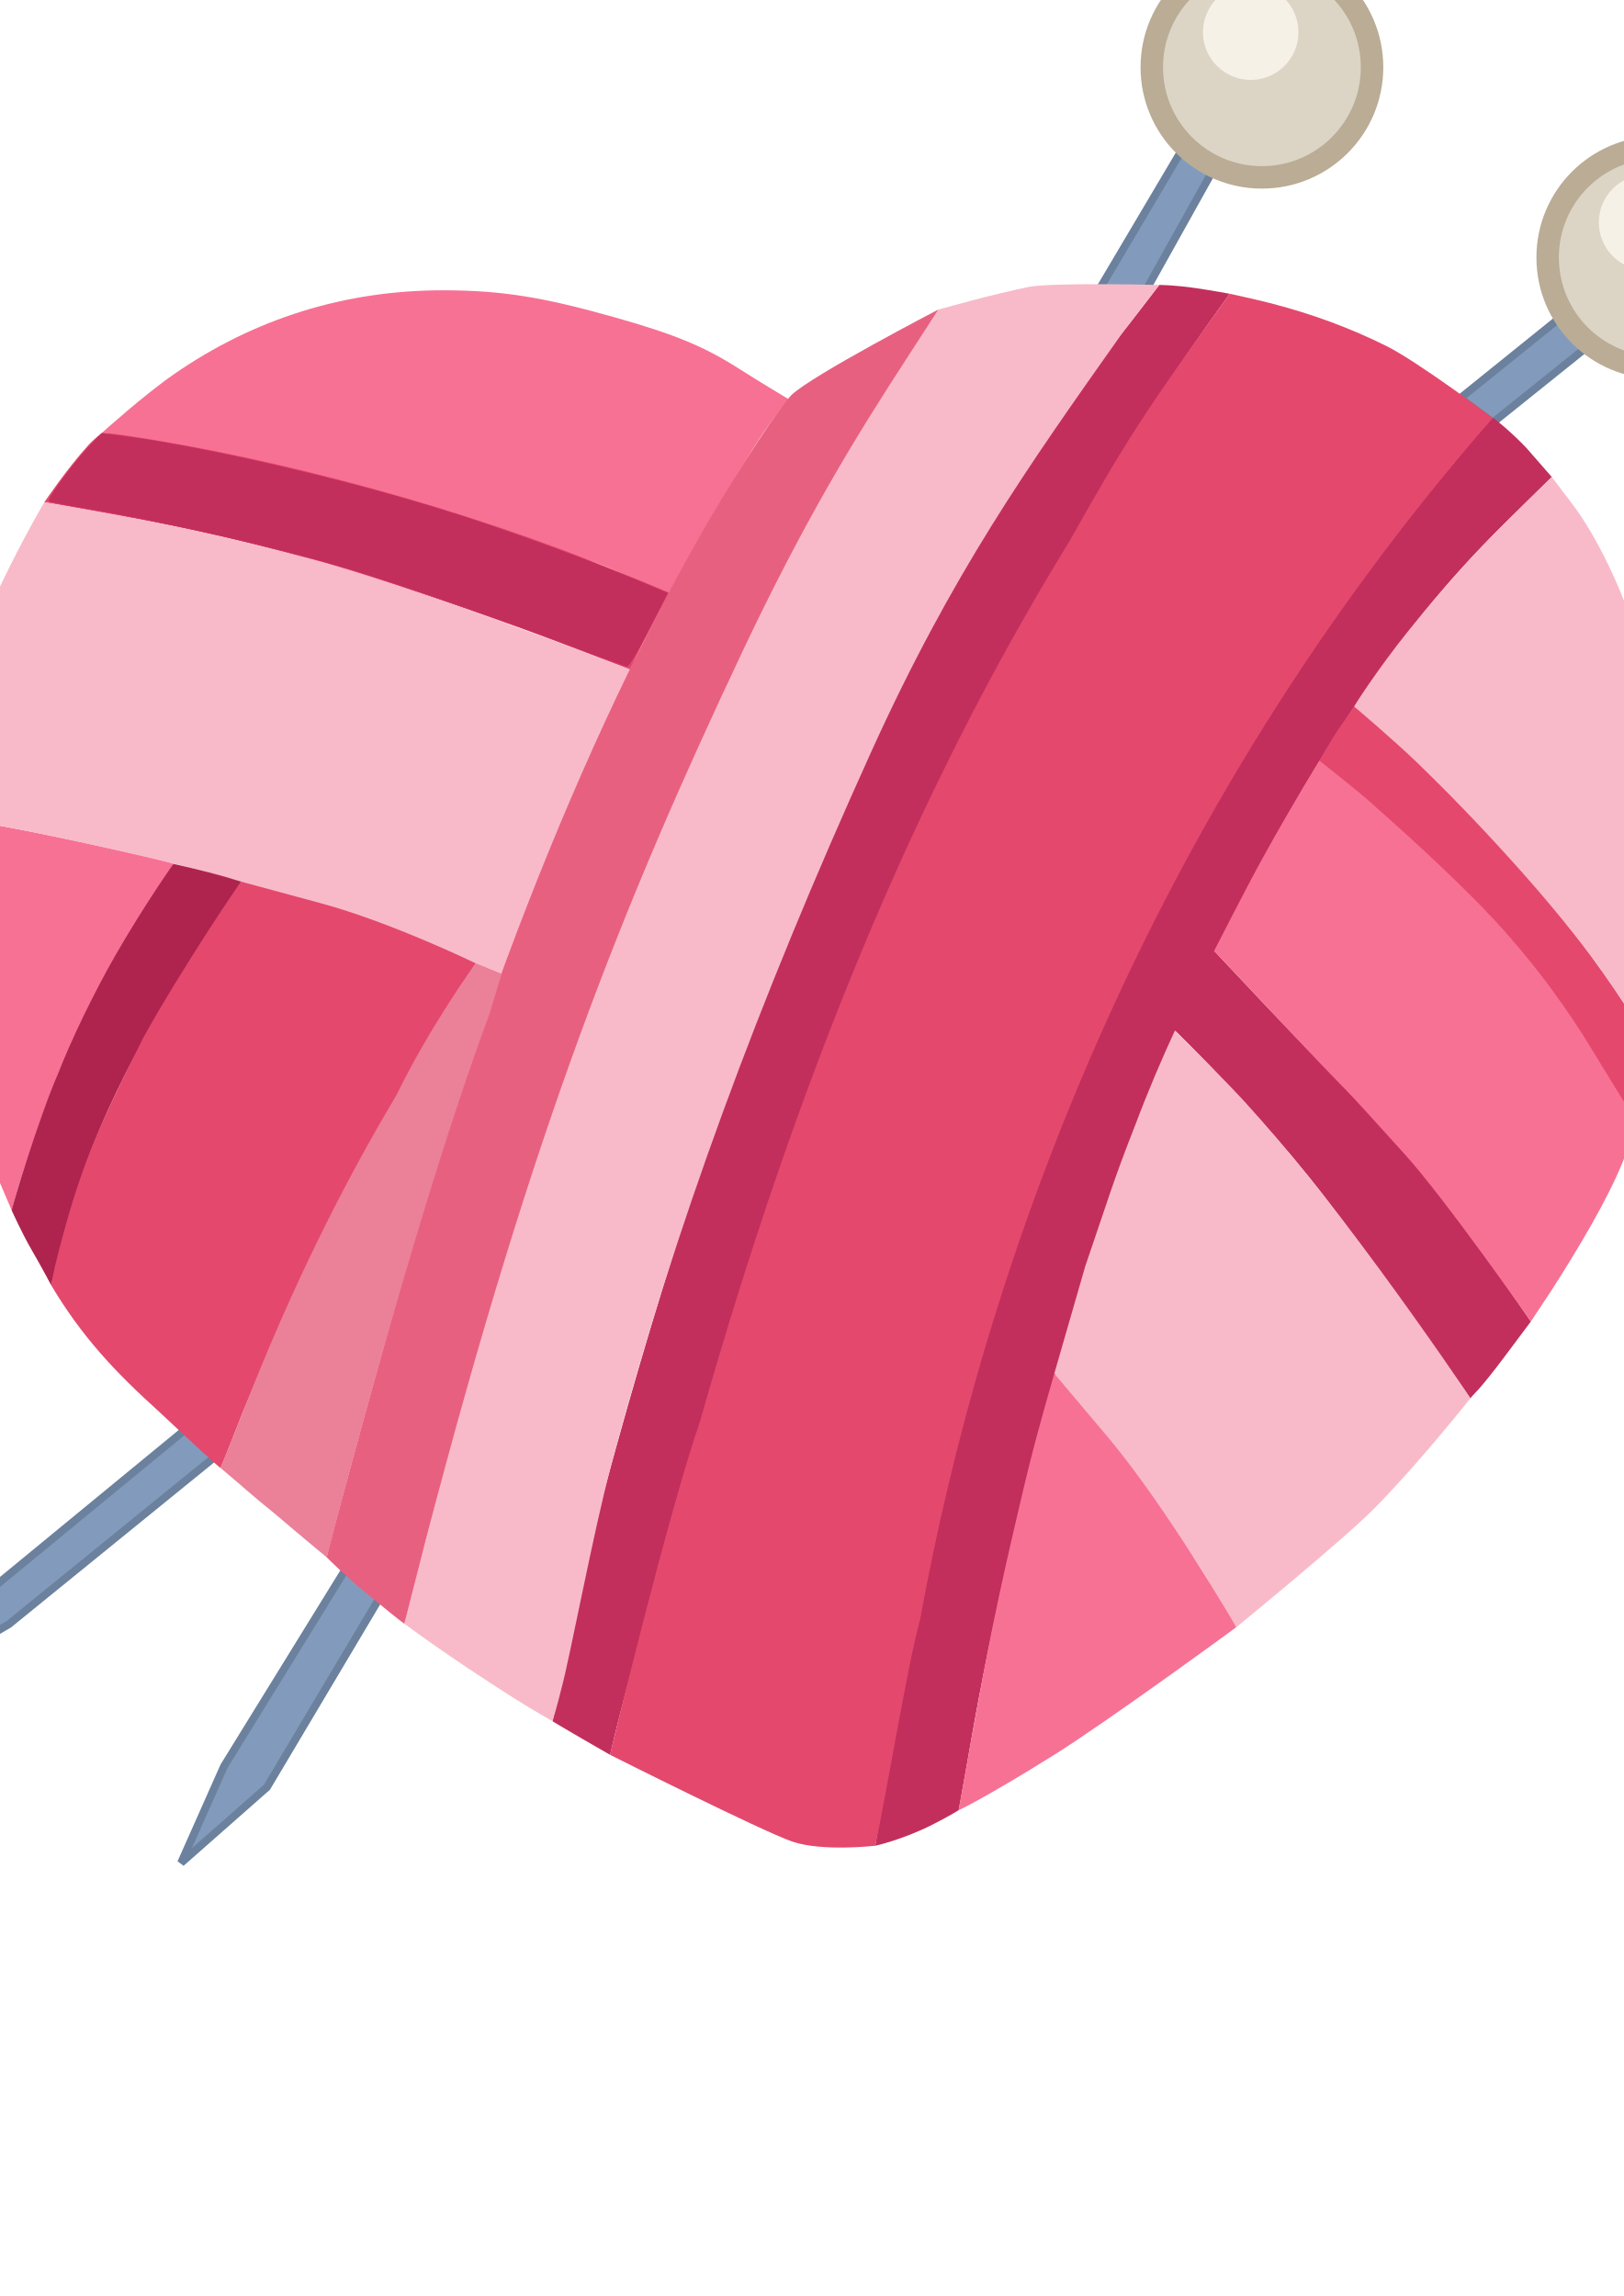
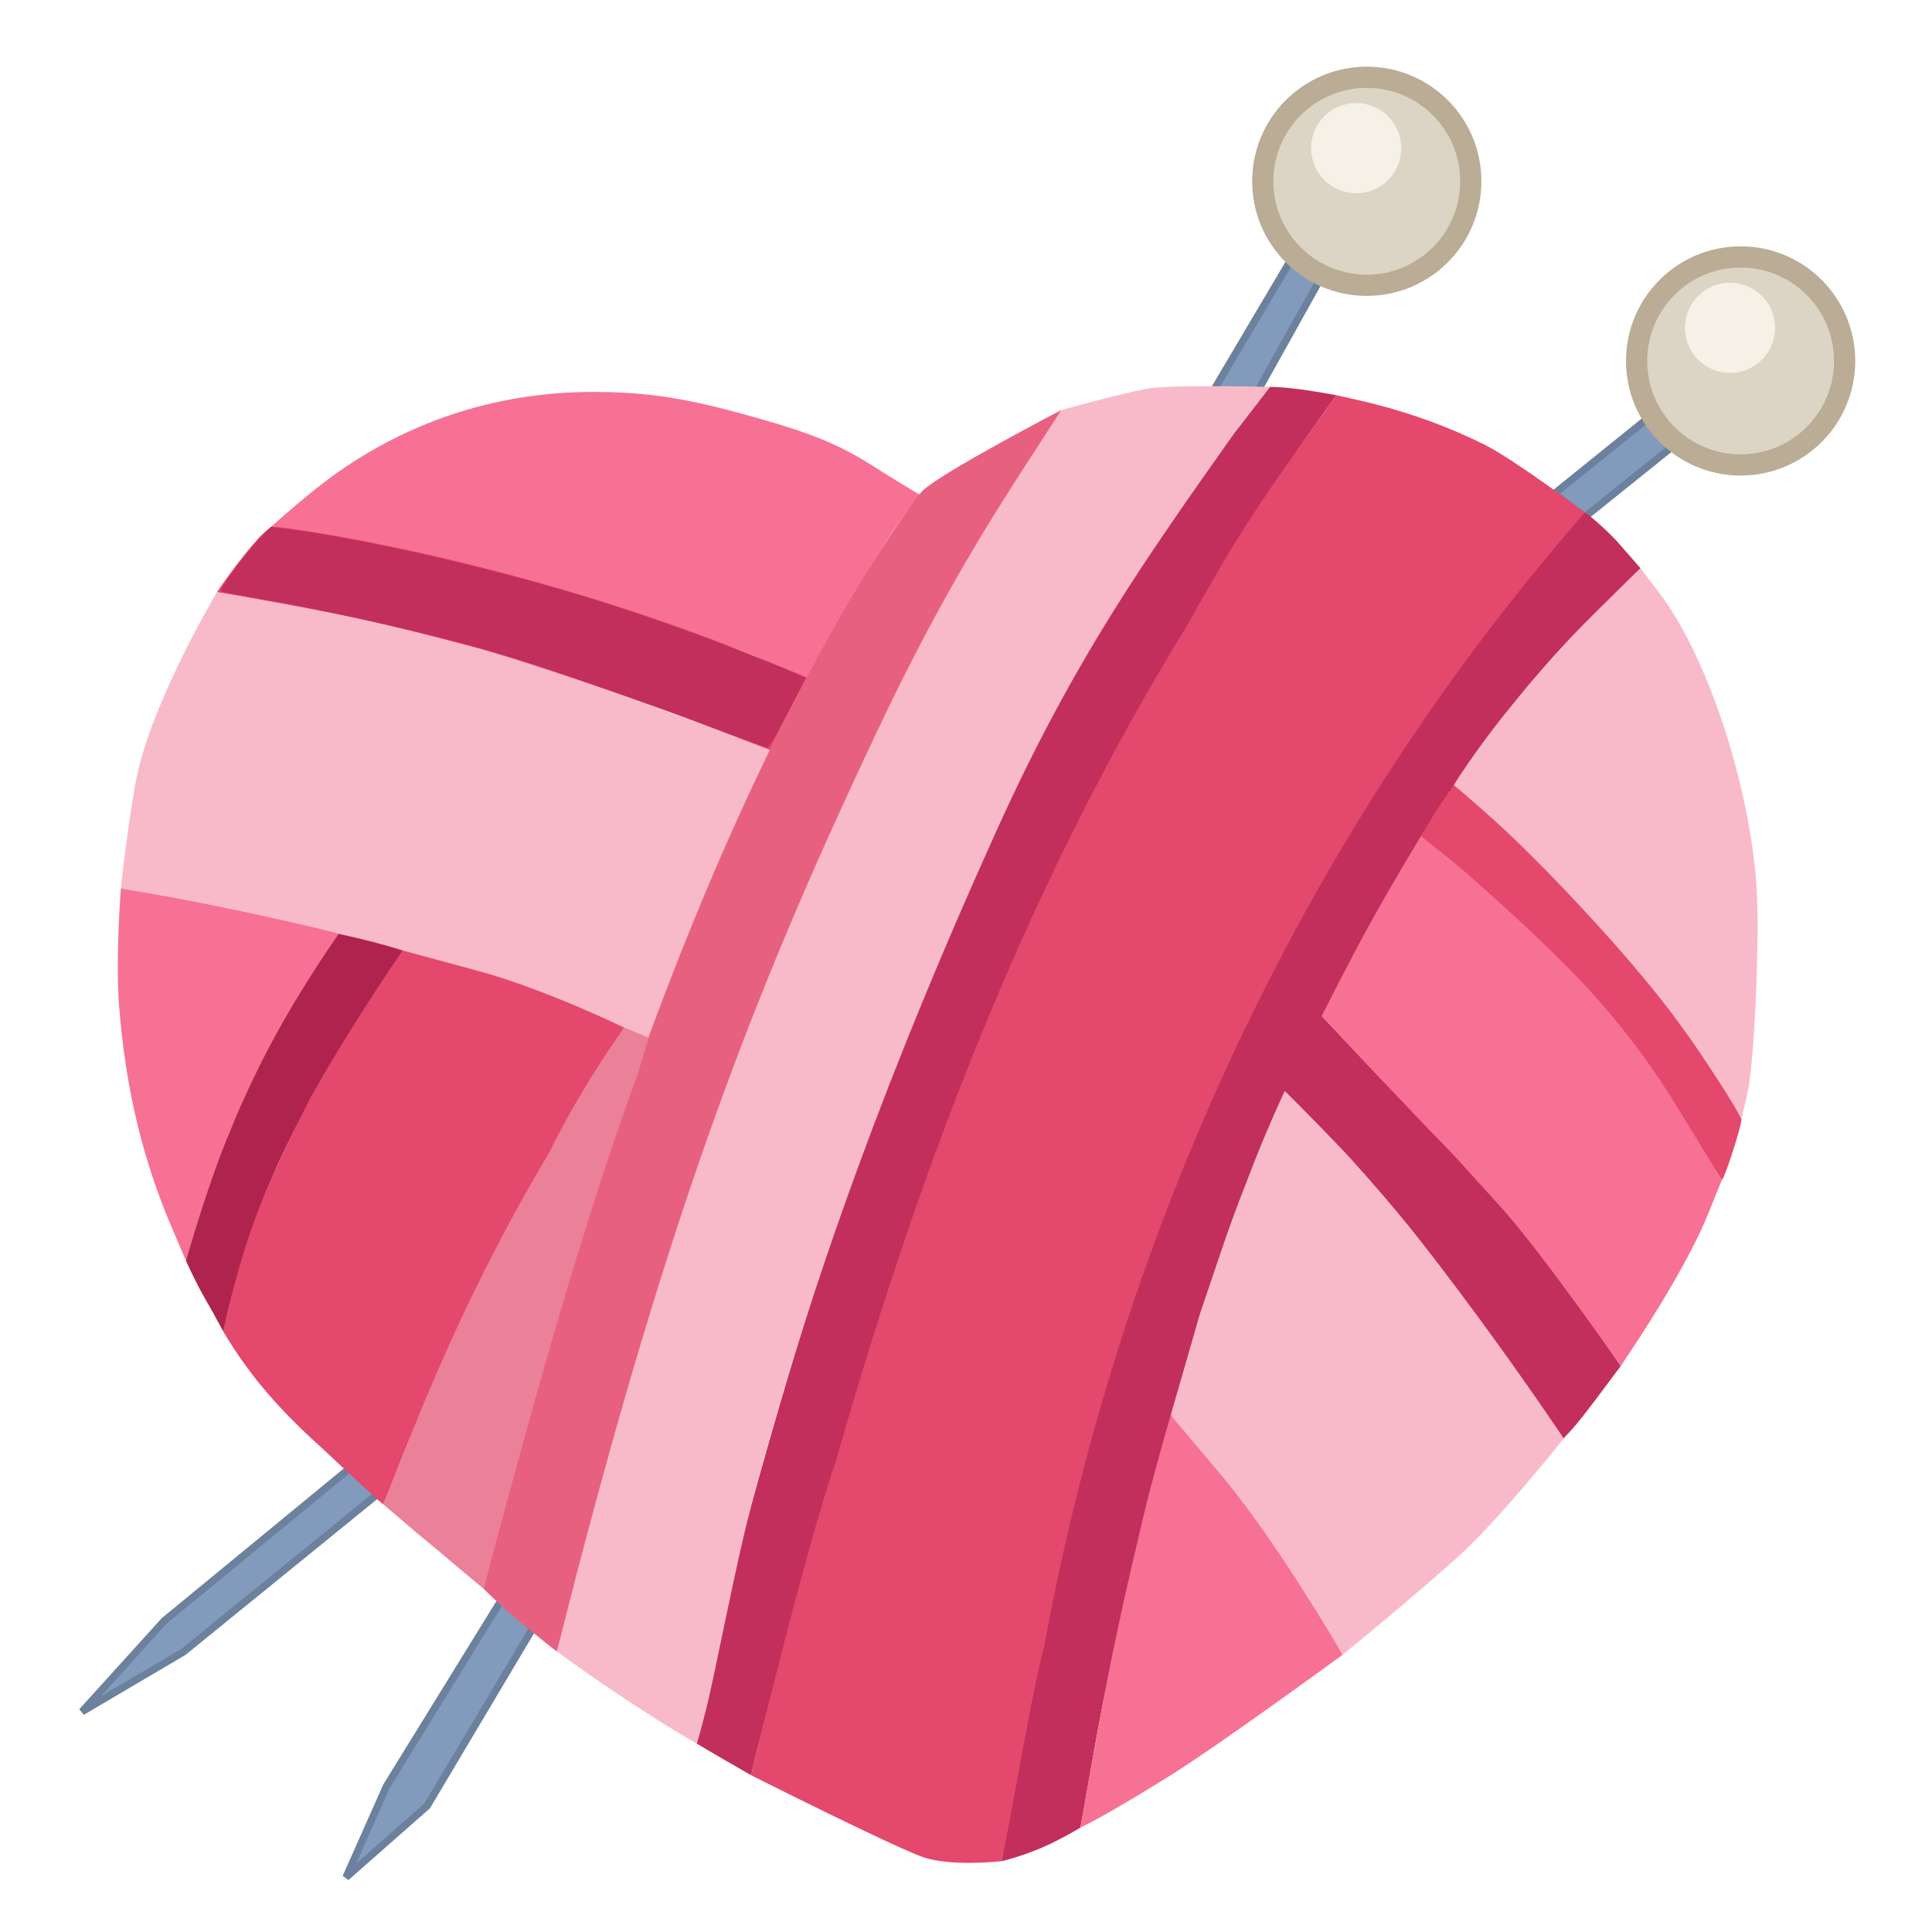
- <svg xmlns="http://www.w3.org/2000/svg" width="210mm" height="297mm" viewBox="0 0 210 297" version="1.1" id="svg8">
+ <svg xmlns="http://www.w3.org/2000/svg" width="1000" height="1000" viewBox="0 0 264.583 264.583" version="1.1" id="svg8">
  <defs id="defs2">
    </defs>
-   <g id="layer2" style="display:inline;opacity:1">
-     <g id="g1046" transform="translate(419.1,-2.38125)">
+   <g id="layer2" style="display:inline;opacity:1" transform="translate(0,-32.41667)">
+     <g id="g1046" transform="translate(443.0691,46.15973)">
      <path id="path985" d="m -395.684,243.356 5.556,-12.502 15.875,-25.731 4.432,3.638 -14.751,24.805 z" style="display:inline;opacity:1;fill:#829bbc;fill-opacity:1;stroke:#6b819d;stroke-width:1;stroke-linecap:butt;stroke-linejoin:miter;stroke-miterlimit:4;stroke-dasharray:none;stroke-opacity:1" />
      <path id="path981" d="m -431.847,220.668 11.272,-12.441 25.538,-21.001 3.789,3.555 -26.707,21.702 z" style="display:inline;opacity:1;fill:#829bbc;fill-opacity:1;stroke:#6b819d;stroke-width:1;stroke-linecap:butt;stroke-linejoin:miter;stroke-miterlimit:4;stroke-dasharray:none;stroke-opacity:1" />
      <path id="path966" d="m -230.247,53.901 12.689,-10.232 3.357,3.879 -11.821,9.491 z" style="fill:#829bbc;fill-opacity:1;stroke:#6b819d;stroke-width:1;stroke-linecap:butt;stroke-linejoin:miter;stroke-miterlimit:4;stroke-dasharray:none;stroke-opacity:1" />
      <path id="path969" d="m -276.886,39.759 10.649,-17.992 3.969,2.712 -8.599,15.412 z" style="fill:#829bbc;fill-opacity:1;stroke:#6b819d;stroke-width:1;stroke-linecap:butt;stroke-linejoin:miter;stroke-miterlimit:4;stroke-dasharray:none;stroke-opacity:1" />
      <path id="path956" d="m -338.661,76.566 c -4.926,-2.309 -17.787,-6.179 -25.838,-8.572 -10.462,-3.11 -21.139,-6.281 -31.655,-8.106 -4.759,-0.826 -9.713,-1.558 -9.713,-1.558 0,0 5.343,-4.829 9.291,-7.562 10.392,-7.196 22.152,-10.852 34.855,-10.835 7.42,0.01 12.745,0.85 22.073,3.483 7.869,2.221 11.684,3.805 16.292,6.763 2.435,1.563 6.268,3.845 6.268,3.845 0,0 -2.037,2.298 -4.681,6.475 -2.085,3.294 -5.4,8.883 -7.366,12.42 -1.966,3.537 -3.365,6.092 -3.365,6.092 0,0 -4.632,-1.728 -6.16,-2.445 z" style="opacity:1;fill:#f77194;fill-opacity:1;fill-rule:evenodd;stroke:none;stroke-width:0.513" />
      <path id="path960" d="m -419.305,154.923 c -4.179,-9.606 -6.577,-19.559 -7.458,-30.947 -0.501,-6.473 0.247,-16.081 0.247,-16.081 0,0 6.004,0.976 12.726,2.336 7.963,1.611 16.872,3.664 17.121,3.882 0.065,0.057 -0.717,1.469 -2.304,3.65 -5.63,9.715 -11.182,18.601 -15.162,30.319 -1.636,4.815 -2.744,8.035 -3.439,10.897 z" style="opacity:1;fill:#f77194;fill-opacity:1;fill-rule:evenodd;stroke:none;stroke-width:0.51" />
      <path transform="scale(0.2645833)" id="path962" d="m -1299.45,859.059 c -6.465,-3.726 -14.471,-8.519 -14.471,-8.519 14.197,-71.748 22.37,-102.582 31.507,-135.425 55.281,-198.697 133.075,-402.682 245.232,-541.216 6.487,-8.013 19.872,-25.58 19.872,-25.58 0,0 6.722,-0.071 17.982,1.562 7.715,1.119 16.455,2.745 16.455,2.745 0,0 -21.385,29.539 -26.881,38.643 -95.769,158.64 -169.736,312.741 -229.925,507.851 -17.186,66.795 -33.821,114.562 -46.096,167.828 z" style="opacity:1;fill:#c22f5c;fill-opacity:1;fill-rule:evenodd;stroke:none;stroke-width:1.888" />
      <path transform="scale(0.2645833)" id="path964" d="m -1156.162,911.386 c 0,0 10.01,-60.577 19.057,-105.397 44.008,-218.019 120.858,-392.124 222.077,-519.344 16.066,-20.193 59.094,-73.334 60.762,-73.334 0.643,0 10.093,7.925 16.522,14.813 l 12.287,14.07 -22.64,22.287 c -64.6,63.593 -103.104,134.201 -142.234,209.591 -55.115,106.186 -99.148,270.945 -119.411,388.366 -2.325,13.475 -5.633,31.572 -5.633,31.572 0,0 -4.892,3.06 -12.862,7.083 -14.694,7.417 -27.924,10.293 -27.924,10.293 z" style="opacity:1;fill:#c22f5c;fill-opacity:1;fill-rule:evenodd;stroke:none;stroke-width:1.888" />
      <path transform="scale(0.2645833)" id="path968" d="m -865.268,692.652 c 0,0 -52.888,-75.935 -78.727,-108.047 -21.131,-26.175 -44.26,-50.559 -65.664,-71.826 l 9.939,-21.266 9.234,-17.629 24.444,25.981 c 34.402,36.565 66.395,66.017 98.497,109.479 6.995,9.471 31.86,45.762 31.86,45.762 0,0 -6.715,8.994 -13.212,17.649 -12.602,16.788 -14.625,17.559 -16.371,19.896 z" style="opacity:1;fill:#c22f5c;fill-opacity:1;fill-rule:evenodd;stroke:none;stroke-width:1.888" />
      <path id="path970" d="m -351.527,83.722 c -17.112,-6.127 -32.106,-11.11 -53.42,-14.865 -3.603,-0.635 -8.421,-1.509 -8.421,-1.509 0,0 2.917,-4.325 5.687,-7.375 0.753,-0.829 1.814,-1.643 1.814,-1.643 0,0 1.324,0.119 2.798,0.338 20.439,3.037 44.643,9.717 63.693,17.579 l 6.875,2.764 -2.579,4.854 c -1.383,2.601 -2.51,5.137 -2.511,5.137 0,0 -11.525,-4.416 -13.936,-5.279 z" style="opacity:1;fill:#e4486d;fill-opacity:1;fill-rule:evenodd;stroke:none;stroke-width:0.512" />
      <path transform="scale(0.2645833)" id="path972" d="m -1196.739,909.345 c -14.863,-5.103 -89.035,-42.397 -89.035,-42.397 0,-0.613 27.83,-116.263 44.036,-163.339 46.75,-164.305 103.934,-305.486 180.825,-430.532 26.671,-47.476 35.958,-62.229 78.041,-120.452 0,0 11.217,2.393 19.435,4.491 20.543,5.245 39.539,12.26 57.426,21.206 15.139,7.572 51.744,34.989 51.744,34.989 -171.537,196.204 -248.973,417.467 -279.913,587.218 -6.194,22.352 -16.752,87.011 -21.982,110.857 0,0 -25.897,2.999 -40.576,-2.042 z" style="opacity:1;fill:#e4486d;fill-opacity:1;fill-rule:evenodd;stroke:none;stroke-width:1.888" />
      <path transform="scale(0.2645833)" id="path974" d="m -1000.62,770.29 c -23.18,-34.257 -34.221,-49.219 -48.325,-66.192 l -19.675,-23.632 15.119,-52.406 c 11.194,-32.632 13.618,-41.596 24.423,-69 6.326,-16.802 12.859,-32.043 19.418,-46.28 6.701,6.593 27.589,27.645 34.827,35.693 20.772,23.096 38.324,44.613 64.812,80.566 23.275,31.592 45.013,63.635 44.752,63.613 0,0 -23.956,30.375 -46.204,53.099 -15.413,15.743 -68.231,58.821 -68.231,58.821 0,0 -13.492,-23.309 -20.917,-34.282 z" style="opacity:1;fill:#f8bac9;fill-opacity:1;fill-rule:evenodd;stroke:none;stroke-width:1.888" />
      <path id="path976" d="m -361.694,125.659 c -8.786,-3.687 -21.408,-7.977 -31.283,-10.631 -7.838,-2.107 -25.673,-5.954 -30.659,-6.614 -1.463,-0.193 -2.881,-0.519 -2.881,-0.519 0,0 1.253,-11.574 2.482,-16.585 2.489,-10.156 10.666,-23.962 10.666,-23.962 0,0 11.708,1.915 21.386,4.095 4.523,1.019 9.014,2.175 12.883,3.18 12.942,3.361 41.509,14.379 41.509,14.379 0,0 -2.4,4.908 -4.855,10.628 -2.456,5.719 -6.032,14.566 -7.946,19.658 -1.915,5.093 -3.708,9.253 -3.986,9.245 -0.277,-0.008 -3.569,-1.301 -7.316,-2.873 z" style="opacity:1;fill:#f8bac9;fill-opacity:1;fill-rule:evenodd;stroke:none;stroke-width:0.513" />
      <path transform="scale(0.2645833)" id="path978" d="m -1332.766,839.229 c -32.743,-20.723 -53.637,-36.438 -53.637,-36.438 0,0 9.726,-37.827 15.061,-58.594 31.568,-130.564 61.05,-213.422 92.593,-289.404 35.679,-85.944 77.108,-178.345 126.784,-253.906 l 26.664,-40.558 17.525,-4.734 c 8.178,-2.152 19.966,-4.958 26.196,-6.237 11.674,-2.396 64.271,-1.04 64.271,-1.04 0,0 -8.799,11.262 -18.511,24.106 -45.909,64.958 -82.749,116.802 -122.51,204.586 -54.702,120.773 -95.747,231.551 -126.757,347.67 -9.094,34.053 -20.428,95.476 -24.643,110.518 -1.553,6.557 -4.191,15.341 -4.191,15.341 0,0 -9.557,-5.433 -18.846,-11.312 z" style="opacity:1;fill:#f8bac9;fill-opacity:1;fill-rule:evenodd;stroke:none;stroke-width:1.888" />
      <path transform="scale(0.2645833)" id="path980" d="m -802.377,481.695 c -10.495,-14.701 -21.524,-28.011 -43.118,-51.623 -16.23,-17.746 -35.46,-39.147 -53.315,-55.232 -11.602,-10.452 -23.225,-20.415 -23.225,-20.415 -0.167,-0.178 11.599,-18.45 25.899,-36.267 11.048,-13.765 23.253,-28.325 37.24,-42.789 11.875,-12.28 33.437,-33.176 33.437,-33.176 l 9.708,12.77 c 25.11,33.028 46.365,98.601 50.233,150.435 1.832,24.552 -0.658,87.545 -4.214,106.593 l -3.502,15.525 c -13.48,-24.222 -20.582,-33.155 -29.145,-45.822 z" style="opacity:1;fill:#f8bac9;fill-opacity:1;fill-rule:evenodd;stroke:none;stroke-width:1.888" />
      <path transform="scale(0.2645833)" id="path982" d="m -1405.345,787.63 c -9.864,-8.091 -18.941,-17.251 -18.941,-17.251 -0.576,-0.346 32.257,-120.467 41.845,-151.724 44.049,-153.776 105.688,-298.302 169.078,-394.111 6.662,-10.136 13.978,-20.229 16.257,-22.427 10.05,-9.696 71.805,-41.788 71.805,-41.788 0,0 -5.297,8.29 -14.882,22.997 -25.748,39.507 -50.671,80.202 -81.132,144.725 -57.633,122.076 -101.624,231.192 -153.886,431.25 -5.891,22.843 -11.022,43.346 -11.175,43.502 -0.153,0.155 -9.105,-7.08 -18.969,-15.172 z" style="opacity:1;fill:#e86080;fill-opacity:1;fill-rule:evenodd;stroke:none;stroke-width:1.888" />
      <path transform="scale(0.2645833)" id="path984" d="m -1115.376,894.01 c 0,0 10.85,-61.936 16.341,-88.515 5.608,-27.145 7.943,-37.061 13.575,-61.092 5.91,-25.72 11.209,-44.427 16.841,-63.936 l 27.606,32.867 c 27.375,33.191 60.315,88.921 61.311,91.239 0,0 -63.09,46.23 -89.606,62.76 -34.444,21.473 -46.067,26.677 -46.067,26.677 z" style="opacity:1;fill:#f77194;fill-opacity:1;fill-rule:evenodd;stroke:none;stroke-width:1.888" />
      <path transform="scale(0.2645833)" id="path986" d="m -897.54,573.074 c -39.753,-43.905 -14.445,-15.94 -55.232,-59.061 -5.084,-5.375 -37.714,-40.128 -37.714,-40.128 0,0 15.309,-30.164 23.475,-44.972 14.826,-26.887 27.94,-48.041 27.94,-48.041 2.151,0 48.393,39.285 69.106,60.631 36.658,37.777 45.862,50.843 67.277,84.947 6.732,10.722 19.429,32.104 19.429,32.104 l -7.659,18.846 c -7.179,17.666 -20.746,40.795 -34.78,62.618 l -9.985,15.09 c 0,0 -41.672,-59.742 -61.855,-82.033 z" style="opacity:1;fill:#f77194;fill-opacity:1;fill-rule:evenodd;stroke:none;stroke-width:1.888" />
      <path transform="scale(0.2645833)" id="path988" d="m -1568.431,620.27 c -4.752,-8.156 -9.802,-19.407 -9.802,-19.407 -0.464,-0.444 13.325,-45.876 22.719,-67.22 5.924,-15.172 16.632,-37.856 27.731,-57.244 14.23,-24.857 28.567,-45.047 28.567,-45.047 11.731,2.629 22.986,5.449 33.149,8.705 0,0 -7.458,12.07 -15.202,23.119 -38.387,60.14 -59.353,100.685 -71.58,151.405 -2.271,9.509 -6.2,22.65 -6.2,22.65 0,0 -4.63,-8.805 -9.382,-16.961 z" style="opacity:1;fill:#ae244e;fill-opacity:1;fill-rule:evenodd;stroke:none;stroke-width:1.888" />
      <path id="path992" d="m -398.495,185.019 c -5.813,-5.246 -10.079,-9.819 -14.003,-16.418 l 0.525,-2.515 c 3.158,-12.72 5.537,-17.828 11.465,-29.582 4.927,-8.86 12.447,-20.025 12.611,-20.072 l 10.272,2.783 c 9.191,2.49 20.063,7.785 20.063,7.785 0,0 -2.355,3.532 -5.144,8.266 -9.233,15.671 -17.655,31.767 -25.031,49.899 -1.507,3.846 -2.784,7.04 -2.838,7.099 -0.054,0.058 -3.618,-3.202 -7.92,-7.244 z" style="opacity:1;fill:#e4486d;fill-opacity:1;fill-rule:evenodd;stroke:none;stroke-width:0.511" />
      <path id="path994" d="m -383.474,198.259 c -3.706,-3.001 -3.992,-3.387 -7.108,-5.992 l 2.734,-6.804 c 6.436,-16.636 13.338,-30.237 20.045,-41.453 4.16,-8.608 10.161,-17.006 10.241,-17.011 0,0 0.992,0.376 1.685,0.68 l 1.655,0.674 -1.599,5.272 c -5.048,13.558 -11.202,33.679 -18.073,59.092 -1.514,5.598 -2.947,11.113 -2.947,11.113 0,0 -3.471,-2.867 -6.632,-5.57 z" style="opacity:1;fill:#eb8099;fill-opacity:1;fill-rule:evenodd;stroke:none;stroke-width:0.508" />
      <path transform="scale(0.2645833)" id="path1017" d="m -810.288,514.916 c -25.988,-40.604 -51.848,-67.777 -104.162,-113.969 -7.833,-6.916 -24.623,-20.075 -24.623,-20.075 0,0 6.147,-10.807 9.86,-16.128 5.514,-7.901 7.178,-10.317 7.178,-10.317 0.064,0 19.713,16.693 30.98,27.589 28.803,27.856 64.008,66.367 84.63,94.25 14.731,19.919 32.11,47.687 33.193,51.252 0,3.524 -8.864,31.057 -10.029,31.036 -0.49,-0.009 -23.149,-37.579 -27.026,-43.637 z" style="opacity:1;fill:#e4486d;fill-opacity:1;fill-rule:evenodd;stroke:none;stroke-width:1.335" />
      <path transform="scale(0.2645833)" id="path851" d="m -1304.762,325.017 c -31.645,-12.085 -86.267,-31.032 -109.181,-37.872 -36.425,-10.873 -88.159,-22.696 -132,-30.168 -7.15,-1.219 -13.536,-2.498 -14.192,-2.844 -1.405,-0.74 12.658,-19.866 20.609,-28.029 l 5.167,-5.305 5.708,0.673 c 37.679,4.445 103.444,19.253 155.708,35.061 33.708,10.195 81.157,27.482 110.732,40.342 l 4.732,2.058 -9.232,18.02 c -5.88,11.477 -9.777,18.003 -10.732,17.972 -0.825,-0.027 -13.118,-4.485 -27.319,-9.908 z" style="opacity:1;fill:#c22f5c;fill-opacity:1;fill-rule:evenodd;stroke:none" />
      <circle r="14.244" cy="11.082" cx="-255.891" id="path989" style="display:inline;opacity:1;fill:#dcd5c6;fill-opacity:1;fill-rule:evenodd;stroke:#baac95;stroke-width:2.905;stroke-miterlimit:4;stroke-dasharray:none;stroke-opacity:1" />
      <circle r="6.174" cy="6.545" cx="-257.34" id="path991" style="display:inline;opacity:1;fill:#f6f1e7;fill-opacity:1;fill-rule:evenodd;stroke:none;stroke-width:5.351;stroke-miterlimit:4;stroke-dasharray:none;stroke-opacity:1" />
      <circle style="display:inline;opacity:1;fill:#dcd5c6;fill-opacity:1;fill-rule:evenodd;stroke:#baac95;stroke-width:2.905;stroke-miterlimit:4;stroke-dasharray:none;stroke-opacity:1" id="circle995" cx="-204.694" cy="35.688" r="14.244" />
      <circle style="display:inline;opacity:1;fill:#f6f1e7;fill-opacity:1;fill-rule:evenodd;stroke:none;stroke-width:5.351;stroke-miterlimit:4;stroke-dasharray:none;stroke-opacity:1" id="circle997" cx="-206.144" cy="31.151" r="6.174" />
    </g>
  </g>
</svg>
